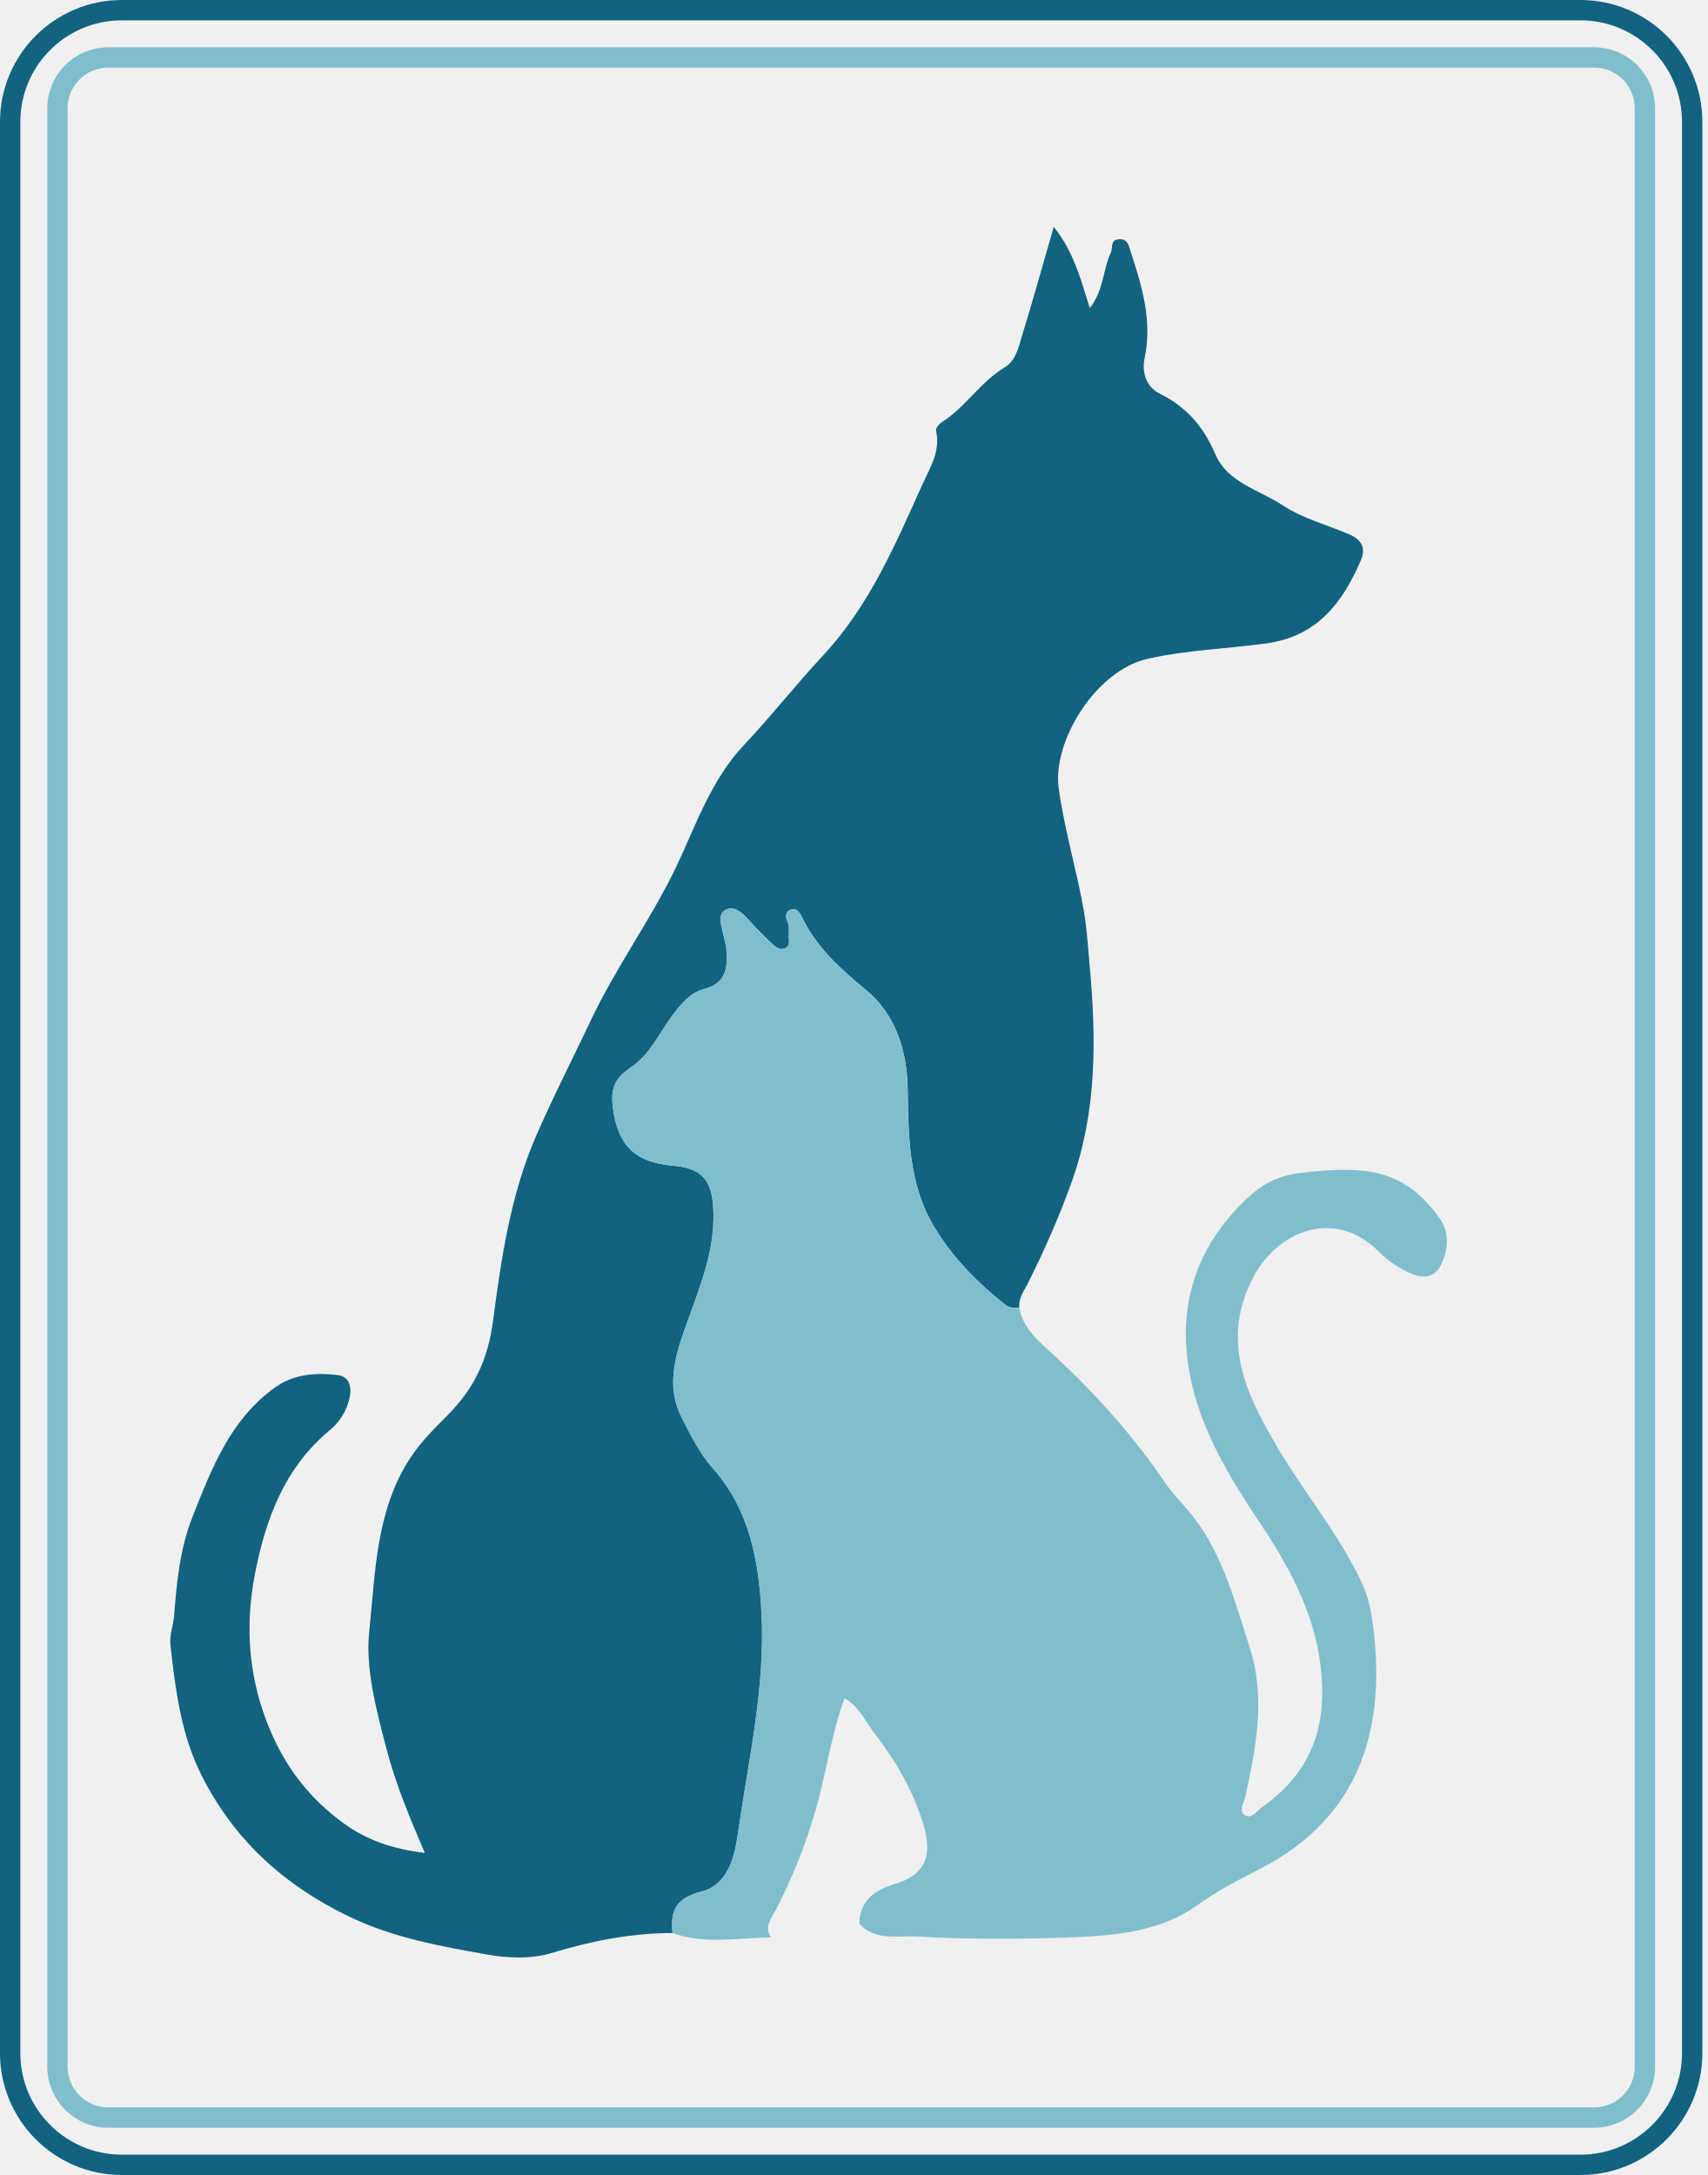
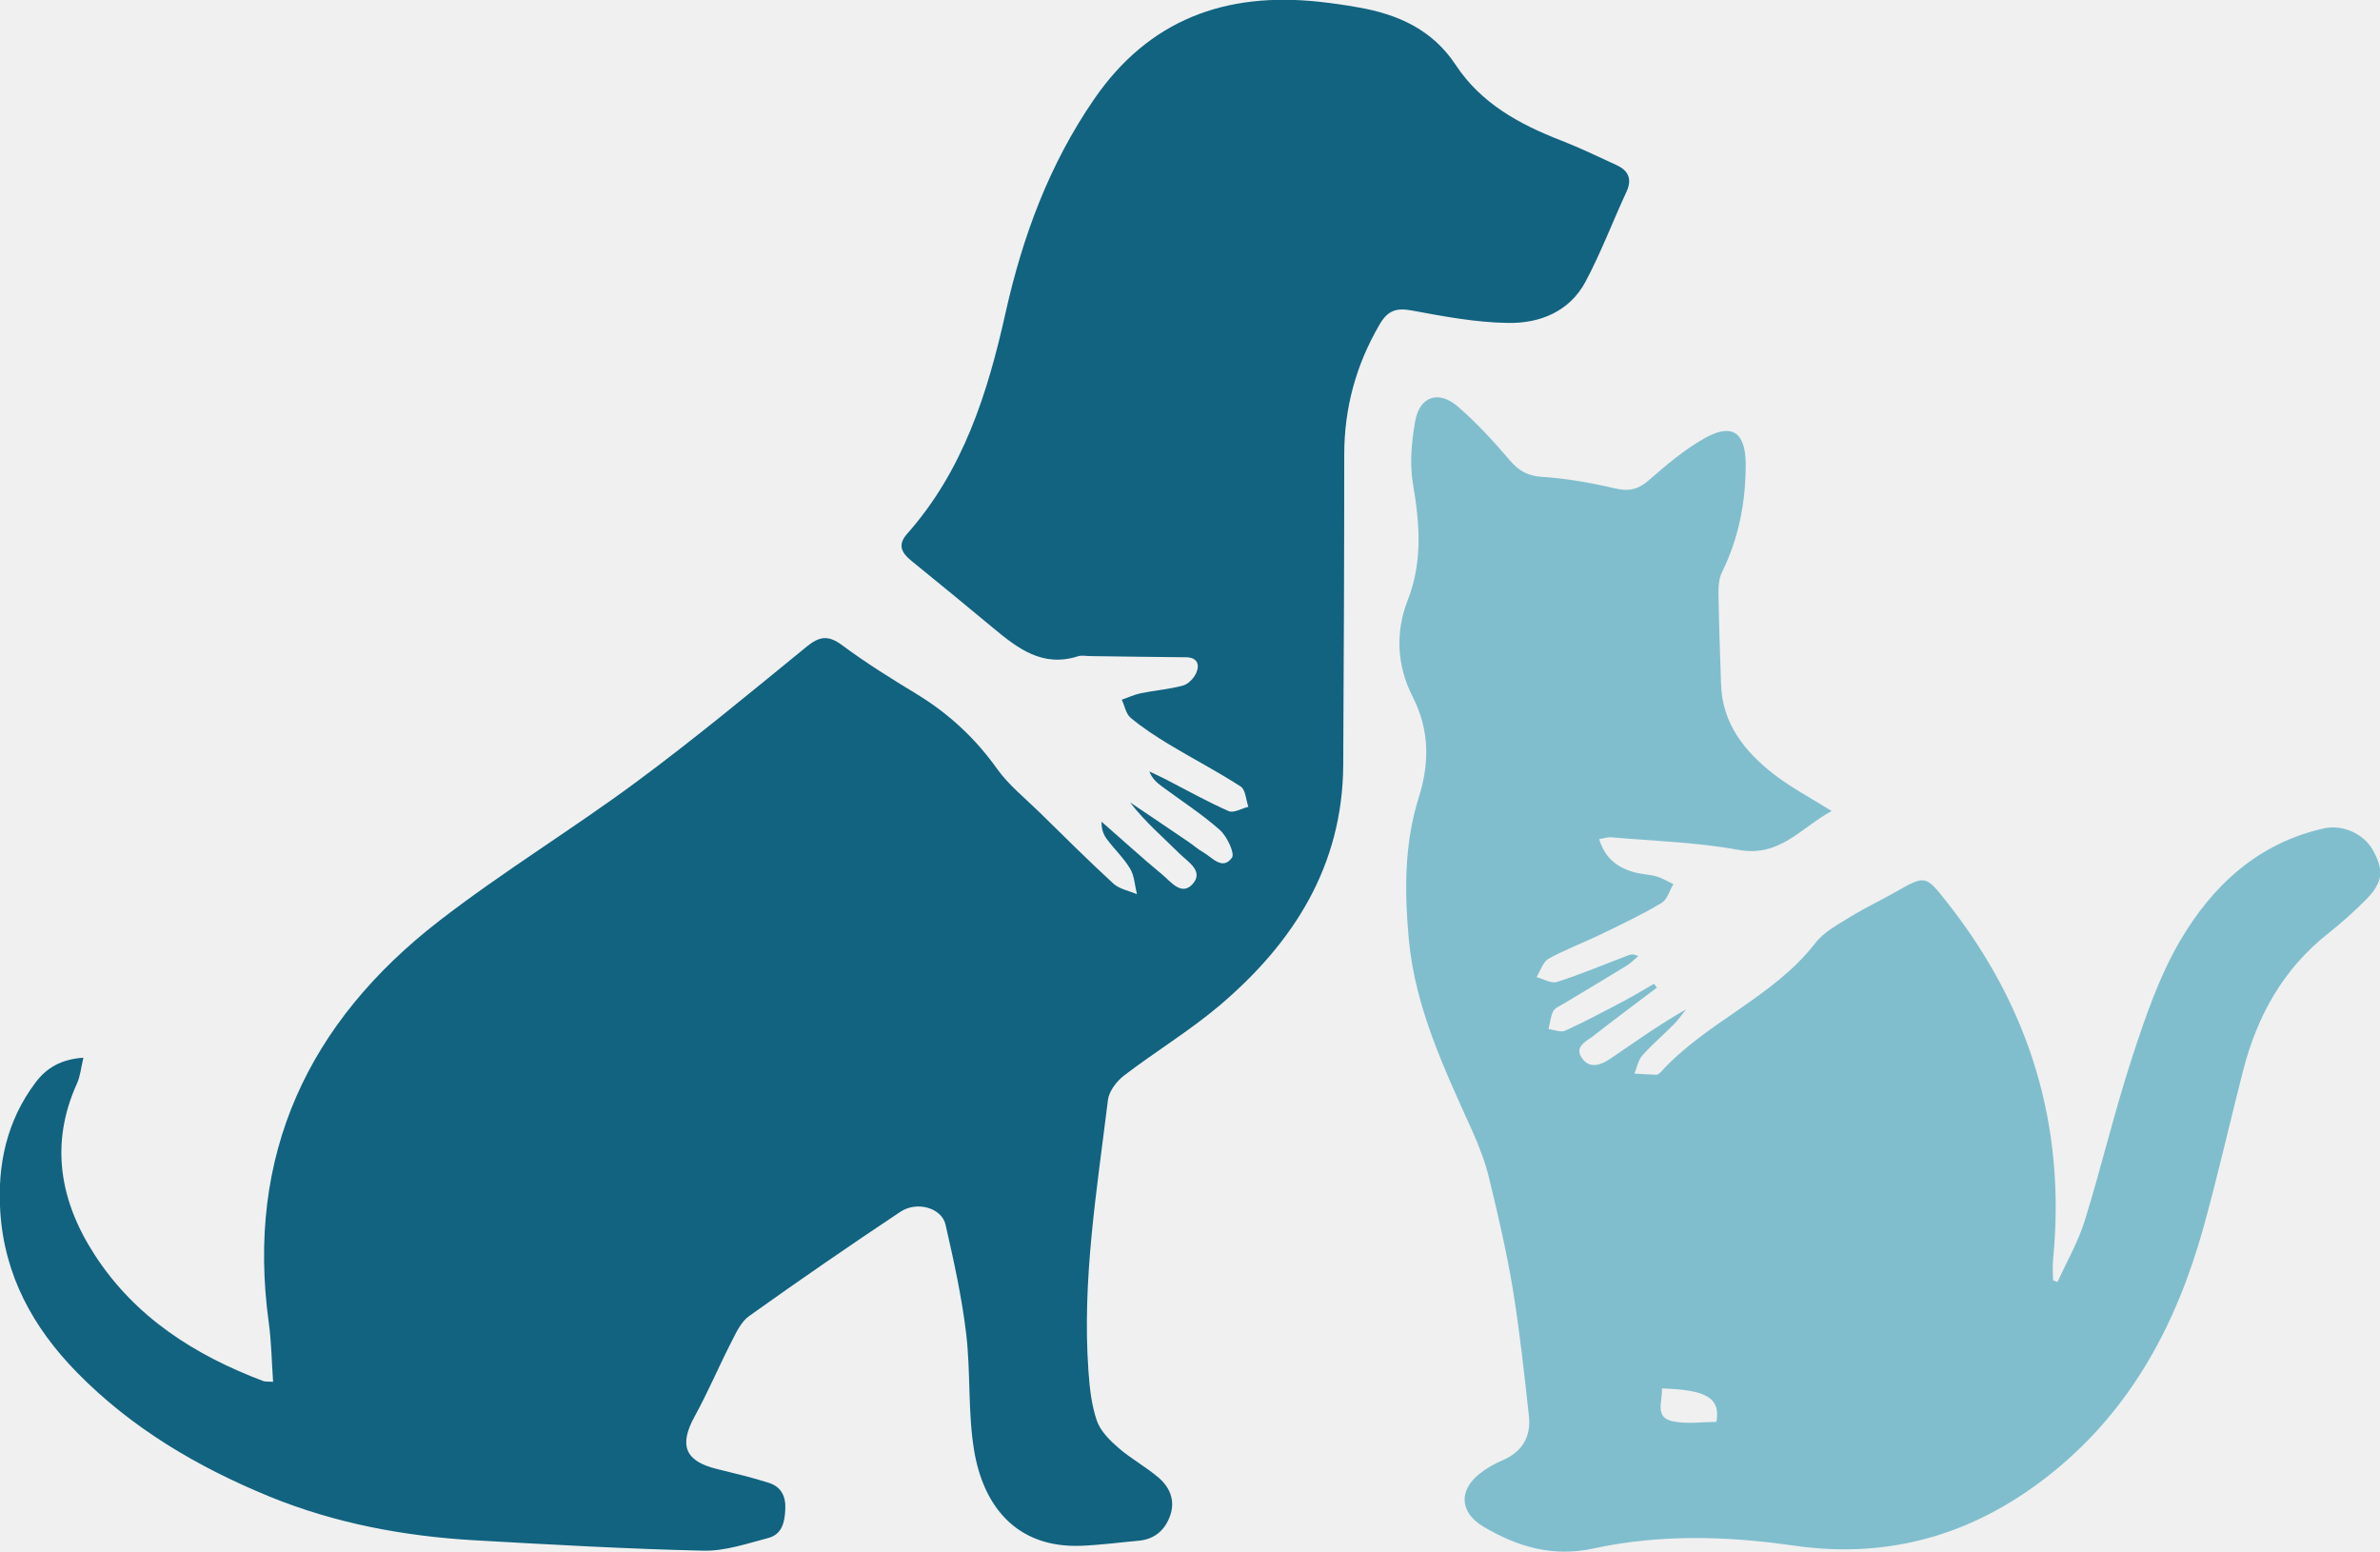
- <svg xmlns="http://www.w3.org/2000/svg" width="168" height="214" viewBox="0 0 168 214" fill="none">
-   <rect x="5.652" y="5.652" width="156.174" height="202.696" rx="5" stroke="#80BECE" stroke-width="2" />
-   <rect x="1" y="1" width="165.478" height="212" rx="11" stroke="#116380" stroke-width="2" />
-   <g clip-path="url(#clip0_587_327)">
-     <path d="M66.157 190.192C62.062 190.192 58.135 190.985 54.209 192.174C52.266 192.763 49.961 192.67 47.925 192.308C43.298 191.486 38.695 190.67 34.331 188.565C27.913 185.475 23.035 181.02 19.844 174.711C17.808 170.683 17.265 166.275 16.769 161.873C16.658 160.876 17.061 159.896 17.131 158.934C17.388 155.611 17.714 152.311 18.957 149.191C20.836 144.463 22.65 139.682 27.038 136.527C28.922 135.175 31.052 135.046 33.199 135.291C34.348 135.425 34.634 136.411 34.401 137.489C34.121 138.789 33.473 139.862 32.44 140.719C27.995 144.41 26.128 149.459 25.077 154.888C24.039 160.269 24.488 165.499 26.729 170.583C28.304 174.152 30.567 177.02 33.73 179.341C36.128 181.096 38.712 181.936 41.793 182.309C40.294 178.81 38.922 175.522 38.012 172.041C37.02 168.257 35.941 164.147 36.32 160.578C36.933 154.829 36.939 148.661 40.375 143.431C41.431 141.821 42.761 140.539 44.074 139.203C46.636 136.603 48.001 133.822 48.514 129.904C49.308 123.84 50.218 117.625 52.697 111.87C54.378 107.981 56.326 104.208 58.123 100.401C60.574 95.2 63.969 90.588 66.461 85.417C68.439 81.306 69.903 76.782 73.188 73.307C75.877 70.461 78.299 67.359 80.971 64.497C85.51 59.628 88.06 53.628 90.732 47.699C91.484 46.025 92.558 44.381 92.085 42.358C92.033 42.131 92.395 41.705 92.669 41.53C94.997 40.055 96.444 37.589 98.818 36.16C99.968 35.472 100.195 34.178 100.545 33.047C101.601 29.624 102.552 26.178 103.667 22.324C105.633 24.773 106.31 27.443 107.214 30.312C108.608 28.534 108.498 26.499 109.297 24.831C109.501 24.4 109.18 23.578 110.125 23.537C110.977 23.496 111.065 24.248 111.205 24.674C112.337 28.091 113.381 31.525 112.611 35.216C112.313 36.661 112.745 38.055 114.128 38.749C116.73 40.049 118.41 41.967 119.56 44.684C120.738 47.471 123.86 48.188 126.199 49.722C128.218 51.051 130.569 51.634 132.757 52.585C134.099 53.168 134.344 54.054 133.871 55.15C132.074 59.319 129.577 62.625 124.56 63.307C120.686 63.838 116.788 63.949 112.914 64.817C107.786 65.966 103.532 72.957 104.151 77.516C104.711 81.662 105.942 85.638 106.648 89.737C106.94 91.434 107.027 93.171 107.185 94.839C107.856 102.092 107.949 109.339 105.399 116.388C104.174 119.782 102.733 123.053 101.123 126.265C100.744 127.029 100.189 127.711 100.283 128.638C99.781 128.703 99.343 128.732 98.871 128.353C96.158 126.19 93.754 123.776 91.945 120.779C89.355 116.499 89.384 111.794 89.297 107.019C89.227 103.392 88.1 99.806 85.253 97.451C82.674 95.317 80.288 93.189 78.847 90.133C78.666 89.743 78.293 89.317 77.832 89.481C77.284 89.679 77.231 90.139 77.482 90.711C77.645 91.09 77.628 91.574 77.599 91.999C77.569 92.46 77.826 93.078 77.196 93.317C76.636 93.521 76.216 93.101 75.86 92.763C75.072 92.011 74.302 91.236 73.573 90.425C72.954 89.737 72.184 89.049 71.338 89.55C70.609 89.982 70.959 91.031 71.117 91.754C71.239 92.308 71.42 92.839 71.467 93.428C71.607 95.27 71.432 96.769 69.185 97.34C67.948 97.655 67.05 98.728 66.245 99.783C64.897 101.55 63.987 103.719 62.108 104.99C60.603 106.01 60.049 106.931 60.294 108.92C60.761 112.68 62.453 114.359 66.204 114.686C68.882 114.919 69.979 115.945 70.166 118.674C70.434 122.528 69.098 125.974 67.832 129.484C66.659 132.737 65.317 136.061 67.091 139.518C67.966 141.227 68.841 143.017 70.101 144.428C73.76 148.544 74.646 153.529 74.921 158.707C75.306 166.001 73.643 173.114 72.622 180.262C72.301 182.524 71.712 185.428 68.993 186.116C66.519 186.74 65.924 188.005 66.169 190.18L66.157 190.192Z" fill="#116380" />
-     <path d="M66.158 190.192C65.913 188.017 66.513 186.752 68.981 186.128C71.7 185.44 72.284 182.536 72.61 180.274C73.632 173.12 75.294 166.007 74.909 158.718C74.635 153.547 73.748 148.556 70.09 144.439C68.836 143.023 67.955 141.233 67.079 139.53C65.306 136.073 66.648 132.749 67.82 129.496C69.087 125.986 70.423 122.54 70.154 118.686C69.962 115.957 68.871 114.931 66.193 114.698C62.441 114.371 60.743 112.692 60.282 108.931C60.037 106.937 60.592 106.022 62.097 105.002C63.975 103.731 64.891 101.562 66.234 99.795C67.033 98.74 67.931 97.667 69.174 97.352C71.42 96.781 71.595 95.276 71.455 93.44C71.409 92.851 71.228 92.32 71.105 91.766C70.948 91.043 70.598 89.994 71.327 89.562C72.173 89.067 72.943 89.755 73.561 90.437C74.291 91.247 75.061 92.023 75.849 92.775C76.204 93.113 76.624 93.533 77.185 93.329C77.815 93.096 77.558 92.478 77.587 92.011C77.616 91.58 77.634 91.096 77.471 90.723C77.22 90.151 77.272 89.685 77.821 89.492C78.281 89.329 78.655 89.755 78.836 90.145C80.277 93.201 82.657 95.329 85.242 97.463C88.089 99.818 89.221 103.404 89.285 107.031C89.373 111.806 89.344 116.511 91.934 120.791C93.743 123.788 96.146 126.201 98.859 128.365C99.338 128.744 99.77 128.714 100.271 128.65C100.639 130.773 102.348 132.096 103.708 133.356C107.821 137.169 111.514 141.291 114.653 145.92C115.493 147.156 116.608 148.177 117.518 149.39C120.359 153.168 121.479 157.57 122.903 161.954C124.572 167.074 123.562 171.878 122.512 176.793C122.378 177.411 121.812 178.158 122.46 178.589C123.095 179.015 123.638 178.193 124.122 177.849C127.897 175.184 130.003 171.662 130.073 166.899C130.161 160.543 127.588 155.319 124.157 150.159C120.925 145.302 117.763 140.236 116.894 134.288C115.919 127.636 118.09 122.004 123.136 117.508C124.472 116.319 126.083 115.619 127.833 115.415C134.175 114.674 138.084 114.896 141.62 119.858C142.53 121.135 142.472 122.476 142.046 123.793C141.556 125.304 140.569 126.044 138.848 125.315C137.611 124.791 136.561 124.062 135.634 123.135C131.293 118.797 125.47 121.047 123.049 126.149C120.137 132.277 122.734 137.425 125.733 142.504C128.416 147.046 131.87 151.127 134.076 155.955C134.589 157.086 134.863 158.369 135.033 159.611C136.421 169.627 134.076 178.659 124.035 183.836C121.882 184.944 119.758 186.035 117.745 187.481C114.315 189.941 110.056 190.431 105.925 190.594C100.686 190.804 95.423 190.833 90.195 190.536C88.34 190.431 86.105 191.002 84.53 189.265C84.624 187.002 85.983 185.982 88.031 185.37C90.93 184.501 91.747 182.717 90.913 179.767C89.95 176.368 88.194 173.365 86.065 170.595C85.149 169.406 84.536 167.89 83.077 167.103C81.724 170.829 81.263 174.648 80.178 178.315C79.174 181.714 77.92 184.839 76.315 187.924C75.889 188.74 75.172 189.574 75.837 190.617C72.599 190.67 69.332 191.329 66.14 190.192H66.158Z" fill="#80BECE" />
+ <svg xmlns="http://www.w3.org/2000/svg" width="181" height="118" viewBox="0 0 181 118" fill="none">
+   <g clip-path="url(#clip0_524_1764)">
+     <path d="M6.334 80.459C6.158 81.206 6.103 81.832 5.862 82.369C3.765 86.98 4.566 91.348 7.19 95.399C10.253 100.152 14.82 103.05 20.024 105.014C20.178 105.069 20.375 105.047 20.77 105.069C20.661 103.522 20.639 102.04 20.441 100.58C18.684 87.803 23.438 77.726 33.417 70.01C38.259 66.266 43.517 63.072 48.436 59.428C52.838 56.168 57.065 52.666 61.313 49.198C62.291 48.396 62.96 48.254 64.036 49.055C65.87 50.416 67.813 51.623 69.767 52.809C72.182 54.291 74.18 56.146 75.827 58.462C76.716 59.702 77.957 60.69 79.065 61.777C80.921 63.599 82.765 65.432 84.675 67.189C85.136 67.606 85.861 67.737 86.465 67.99C86.3 67.342 86.278 66.607 85.949 66.058C85.466 65.246 84.741 64.565 84.17 63.797C83.907 63.445 83.753 63.006 83.775 62.48C85.312 63.819 86.816 65.202 88.386 66.497C89.034 67.035 89.846 68.144 90.68 67.243C91.592 66.255 90.351 65.542 89.725 64.927C88.441 63.654 87.069 62.48 85.938 61.009C87.42 62.008 88.891 62.995 90.373 64.005C90.746 64.258 91.098 64.576 91.493 64.796C92.195 65.202 92.964 66.212 93.689 65.224C93.93 64.894 93.315 63.599 92.777 63.116C91.416 61.909 89.868 60.91 88.397 59.823C88.013 59.538 87.629 59.23 87.409 58.66C87.837 58.868 88.265 59.055 88.683 59.274C90.263 60.087 91.822 60.965 93.447 61.678C93.82 61.843 94.435 61.47 94.94 61.349C94.754 60.822 94.731 60.043 94.347 59.801C92.591 58.66 90.713 57.694 88.913 56.607C87.903 55.992 86.904 55.345 85.993 54.587C85.63 54.291 85.532 53.676 85.312 53.204C85.795 53.039 86.278 52.809 86.772 52.71C87.837 52.491 88.924 52.414 89.967 52.128C90.373 52.019 90.812 51.558 90.988 51.141C91.251 50.504 91.043 49.977 90.175 49.977C87.76 49.955 85.356 49.922 82.941 49.889C82.622 49.889 82.271 49.812 81.986 49.9C79.263 50.778 77.364 49.275 75.475 47.705C73.433 46.014 71.392 44.324 69.328 42.656C68.581 42.052 68.23 41.459 68.976 40.603C73.258 35.784 75.113 29.89 76.475 23.776C77.77 17.98 79.79 12.513 83.193 7.563C87.376 1.471 93.206 -0.626 100.309 0.132C101.308 0.241 102.307 0.384 103.295 0.56C106.314 1.087 108.938 2.25 110.716 4.95C112.637 7.859 115.546 9.451 118.719 10.68C120.157 11.24 121.563 11.921 122.968 12.568C123.857 12.985 124.132 13.633 123.692 14.588C122.638 16.86 121.749 19.231 120.575 21.427C119.356 23.699 117.094 24.599 114.69 24.555C112.253 24.522 109.794 24.061 107.379 23.611C106.204 23.391 105.545 23.6 104.93 24.654C103.13 27.727 102.23 31.009 102.23 34.577C102.23 42.436 102.197 50.306 102.153 58.166C102.109 65.827 98.387 71.667 92.766 76.442C90.472 78.385 87.87 79.954 85.477 81.788C84.917 82.216 84.335 82.984 84.258 83.643C83.424 90.481 82.282 97.309 82.776 104.246C82.864 105.519 83.007 106.826 83.413 108.022C83.687 108.812 84.39 109.515 85.049 110.086C86.004 110.92 87.156 111.535 88.123 112.369C88.968 113.093 89.385 114.092 89.001 115.212C88.617 116.331 87.826 117.045 86.586 117.155C85.126 117.286 83.676 117.484 82.216 117.539C77.254 117.725 74.773 114.465 74.081 110.283C73.598 107.374 73.829 104.356 73.478 101.414C73.148 98.626 72.533 95.86 71.908 93.116C71.622 91.853 69.745 91.304 68.482 92.139C64.607 94.718 60.764 97.364 56.966 100.075C56.351 100.514 55.967 101.359 55.605 102.073C54.65 103.939 53.837 105.871 52.827 107.704C51.62 109.899 52.092 111.106 54.518 111.699C55.846 112.029 57.175 112.336 58.47 112.753C59.392 113.049 59.776 113.752 59.722 114.773C59.678 115.783 59.458 116.672 58.426 116.946C56.812 117.374 55.144 117.945 53.508 117.912C47.711 117.78 41.904 117.451 36.107 117.122C30.739 116.814 25.491 115.837 20.496 113.796C15.04 111.557 10.012 108.604 5.851 104.356C2.513 100.953 0.329 96.968 0.021 92.128C-0.209 88.56 0.515 85.212 2.711 82.303C3.523 81.217 4.632 80.547 6.323 80.427L6.334 80.459Z" fill="#116380" />
+     <path d="M125.956 75.136C124.365 76.343 122.762 77.528 121.192 78.758C120.654 79.175 119.699 79.57 120.303 80.448C120.895 81.326 121.796 80.964 122.498 80.481C124.376 79.208 126.209 77.891 128.229 76.749C127.933 77.111 127.669 77.507 127.34 77.847C126.538 78.659 125.66 79.406 124.902 80.251C124.584 80.613 124.496 81.173 124.299 81.634C124.859 81.667 125.407 81.711 125.967 81.722C126.077 81.722 126.22 81.612 126.308 81.513C129.766 77.704 134.849 75.849 138.055 71.711C138.724 70.844 139.811 70.284 140.777 69.68C141.864 69.011 143.028 68.473 144.137 67.836C146.442 66.53 146.431 66.519 148.111 68.659C154.401 76.639 157.135 85.662 156.136 95.794C156.081 96.31 156.136 96.837 156.136 97.364C156.246 97.396 156.366 97.44 156.476 97.473C157.179 95.936 158.035 94.444 158.54 92.841C159.825 88.703 160.813 84.477 162.163 80.361C163.151 77.342 164.205 74.257 165.797 71.535C168.256 67.342 171.725 64.115 176.709 62.995C178.147 62.666 179.761 63.391 180.453 64.631C181.342 66.222 181.221 67.156 179.816 68.528C178.938 69.395 178.016 70.218 177.05 70.986C173.635 73.676 171.659 77.254 170.594 81.392C169.573 85.366 168.673 89.372 167.575 93.335C165.544 100.613 162.141 107.067 156.136 111.93C150.35 116.617 143.807 118.593 136.441 117.528C131.325 116.792 126.231 116.65 121.17 117.747C118.085 118.417 115.395 117.616 112.804 116.079C111.048 115.036 110.894 113.368 112.497 112.083C113.024 111.655 113.639 111.304 114.264 111.041C115.779 110.393 116.449 109.229 116.273 107.66C115.922 104.443 115.571 101.227 115.055 98.044C114.583 95.212 113.935 92.413 113.254 89.614C112.958 88.385 112.497 87.177 111.981 86.025C109.862 81.316 107.623 76.65 107.14 71.415C106.81 67.803 106.788 64.181 107.886 60.679C108.731 58.012 108.72 55.509 107.436 52.984C106.228 50.624 106.108 48.067 107.052 45.652C108.215 42.688 107.963 39.812 107.458 36.794C107.194 35.257 107.348 33.589 107.623 32.041C107.952 30.153 109.379 29.648 110.839 30.888C112.288 32.129 113.584 33.556 114.835 35.016C115.516 35.806 116.164 36.179 117.24 36.256C119.095 36.377 120.939 36.695 122.751 37.123C123.794 37.376 124.529 37.266 125.364 36.541C126.703 35.378 128.075 34.203 129.612 33.336C131.72 32.14 132.752 32.864 132.763 35.301C132.763 38.177 132.236 40.921 130.952 43.523C130.655 44.126 130.688 44.928 130.699 45.63C130.732 47.76 130.82 49.889 130.886 52.008C130.973 55.015 132.664 57.123 134.882 58.857C136.166 59.856 137.626 60.624 139.295 61.667C136.924 62.962 135.354 65.202 132.192 64.62C129.019 64.038 125.748 63.95 122.52 63.665C122.268 63.643 121.993 63.742 121.62 63.808C122.059 65.289 123.058 66.014 124.397 66.354C124.924 66.486 125.484 66.497 126.011 66.651C126.45 66.782 126.846 67.035 127.263 67.232C126.966 67.726 126.791 68.407 126.363 68.659C124.913 69.526 123.387 70.251 121.872 70.986C120.522 71.645 119.095 72.172 117.778 72.896C117.338 73.138 117.152 73.818 116.855 74.301C117.382 74.433 117.975 74.806 118.414 74.664C120.237 74.082 122.004 73.335 123.794 72.655C123.991 72.578 124.2 72.512 124.595 72.699C124.288 72.951 124.013 73.248 123.684 73.445C122.092 74.422 120.478 75.377 118.875 76.343C118.601 76.508 118.239 76.65 118.118 76.903C117.92 77.309 117.876 77.803 117.767 78.253C118.195 78.297 118.7 78.527 119.029 78.374C120.566 77.671 122.048 76.881 123.541 76.091C124.31 75.684 125.045 75.234 125.792 74.806C125.869 74.905 125.945 75.004 126.011 75.103L125.956 75.136ZM126.385 105.574C126.461 106.562 125.781 107.78 127.23 108.077C128.306 108.296 129.458 108.121 130.534 108.121C130.864 106.277 129.755 105.684 126.385 105.574Z" fill="#80BECE" />
  </g>
  <defs>
-     <clipPath id="clip0_587_327">
-       <rect width="125.609" height="170.27" fill="white" transform="translate(16.7461 22.3303)" />
+     <clipPath id="clip0_524_1764">
+       <rect width="181" height="118" fill="white" />
    </clipPath>
  </defs>
</svg>
